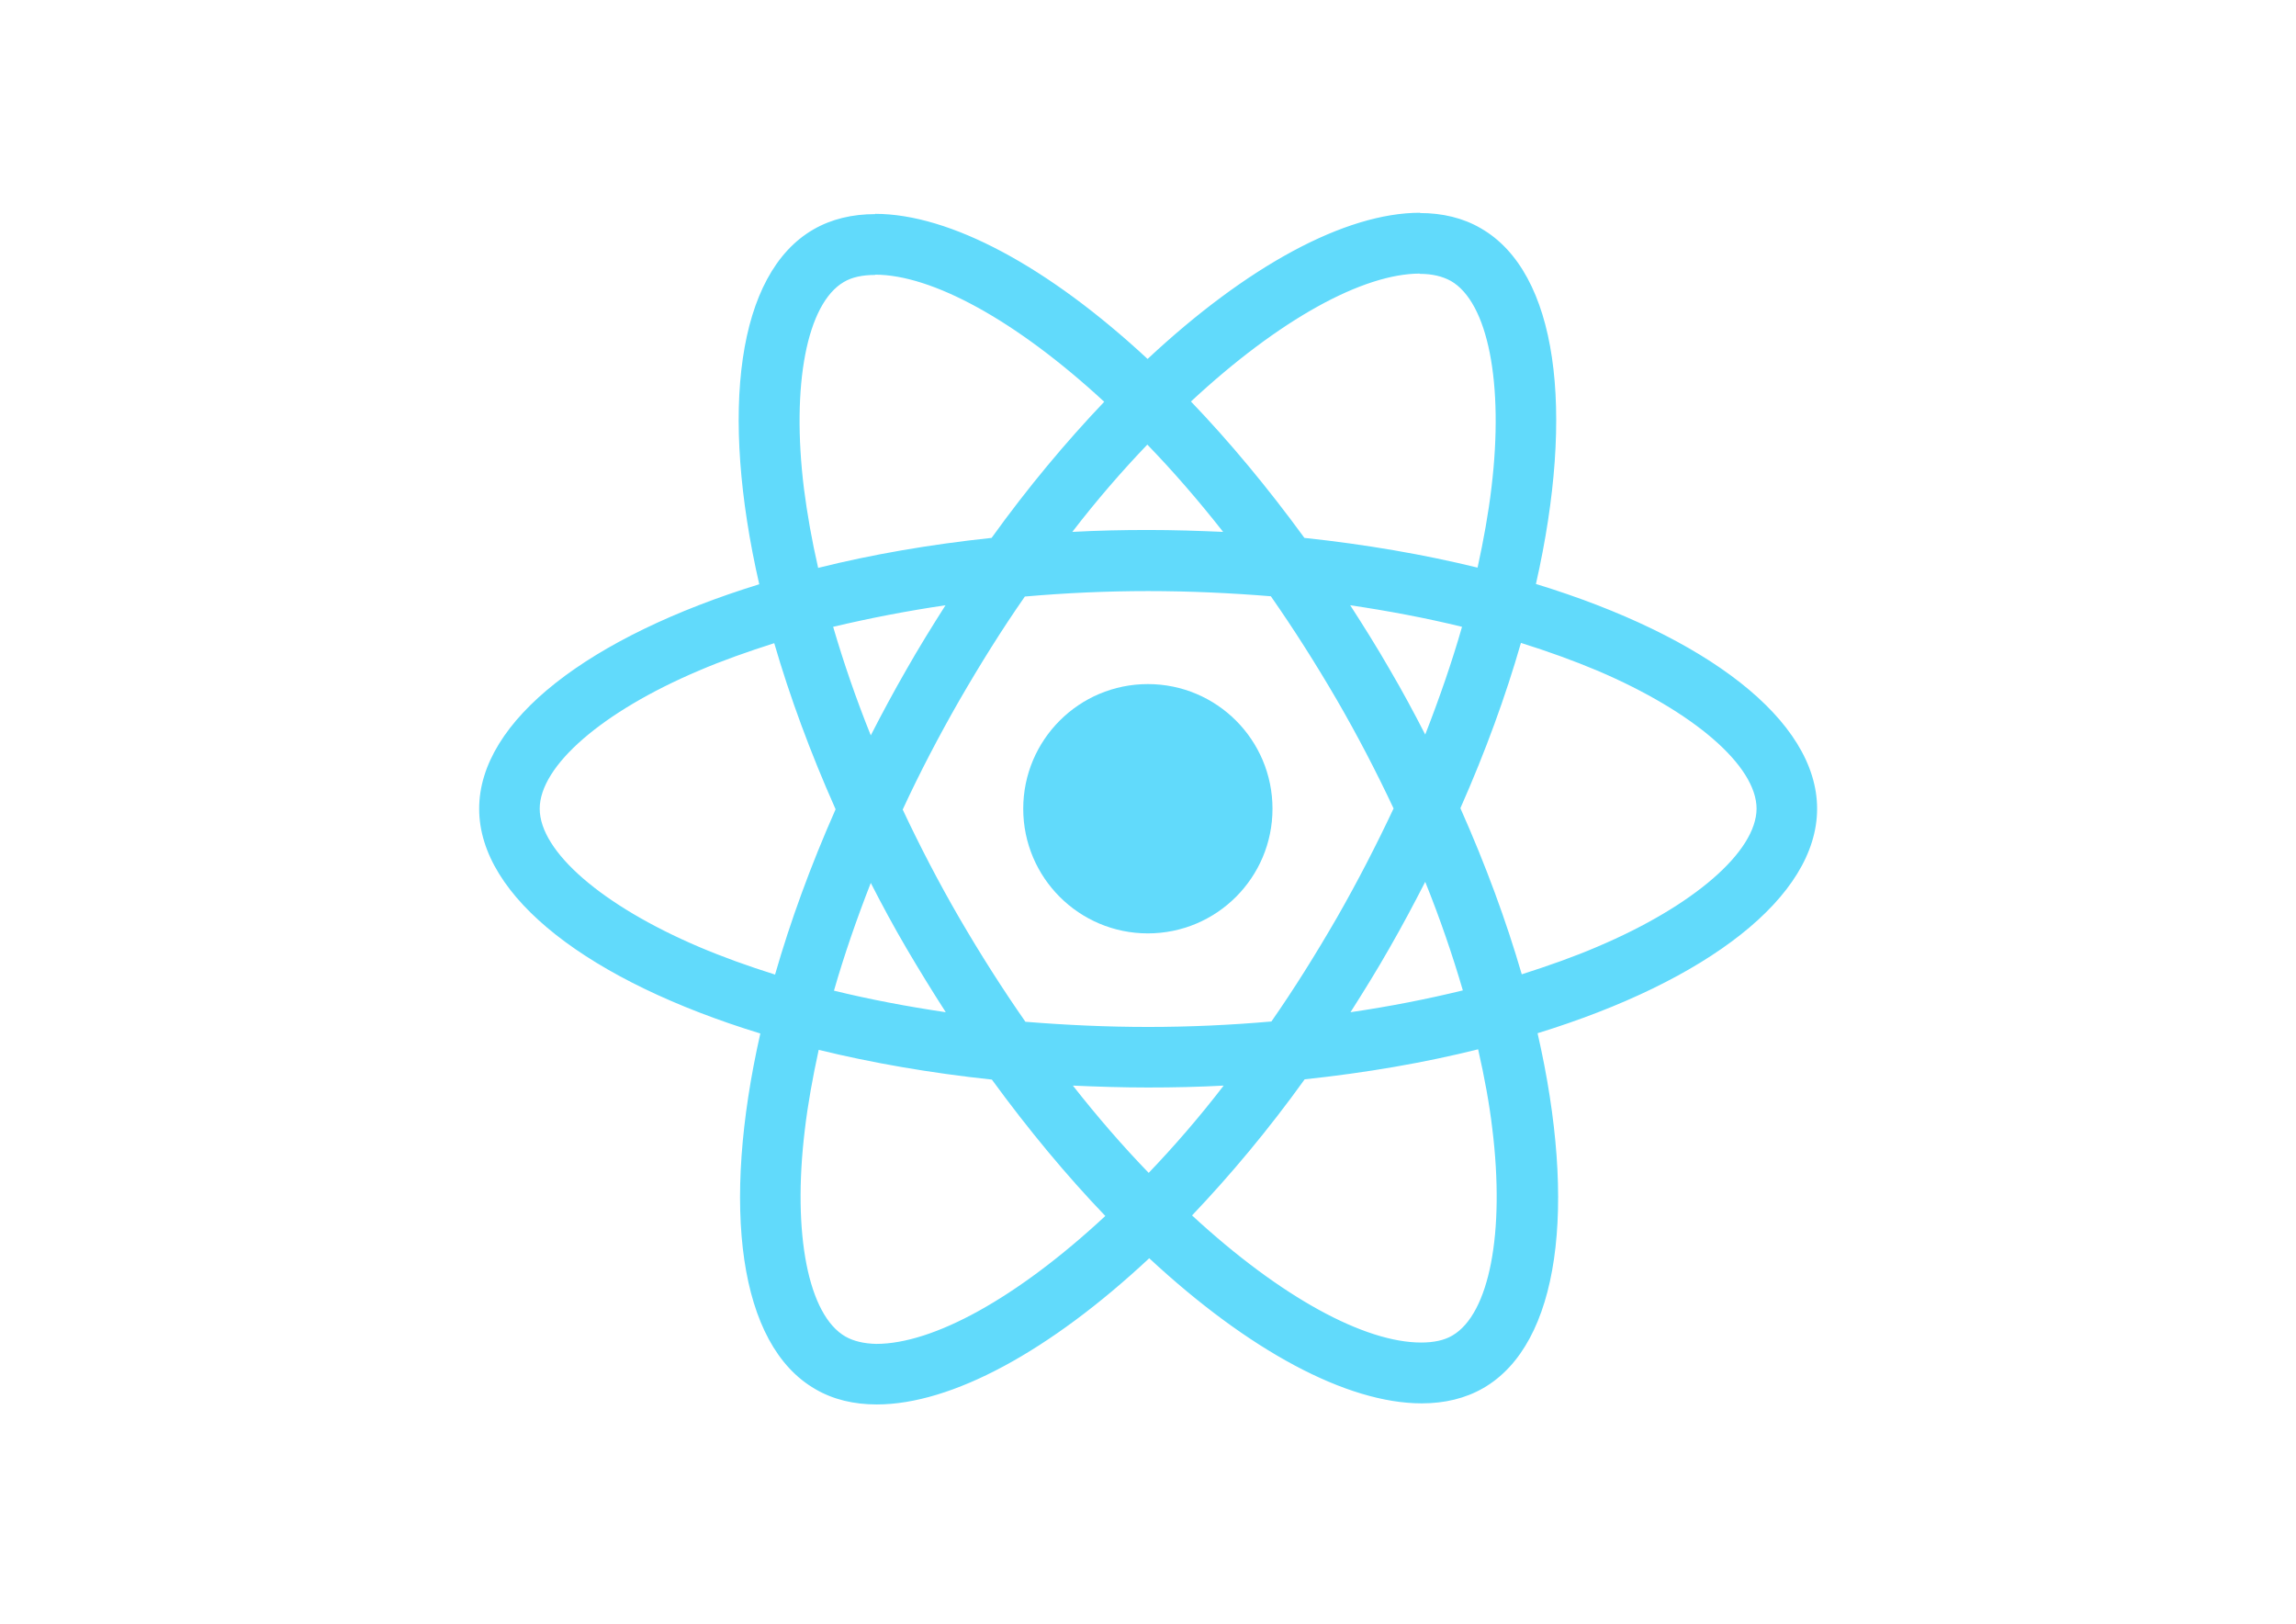
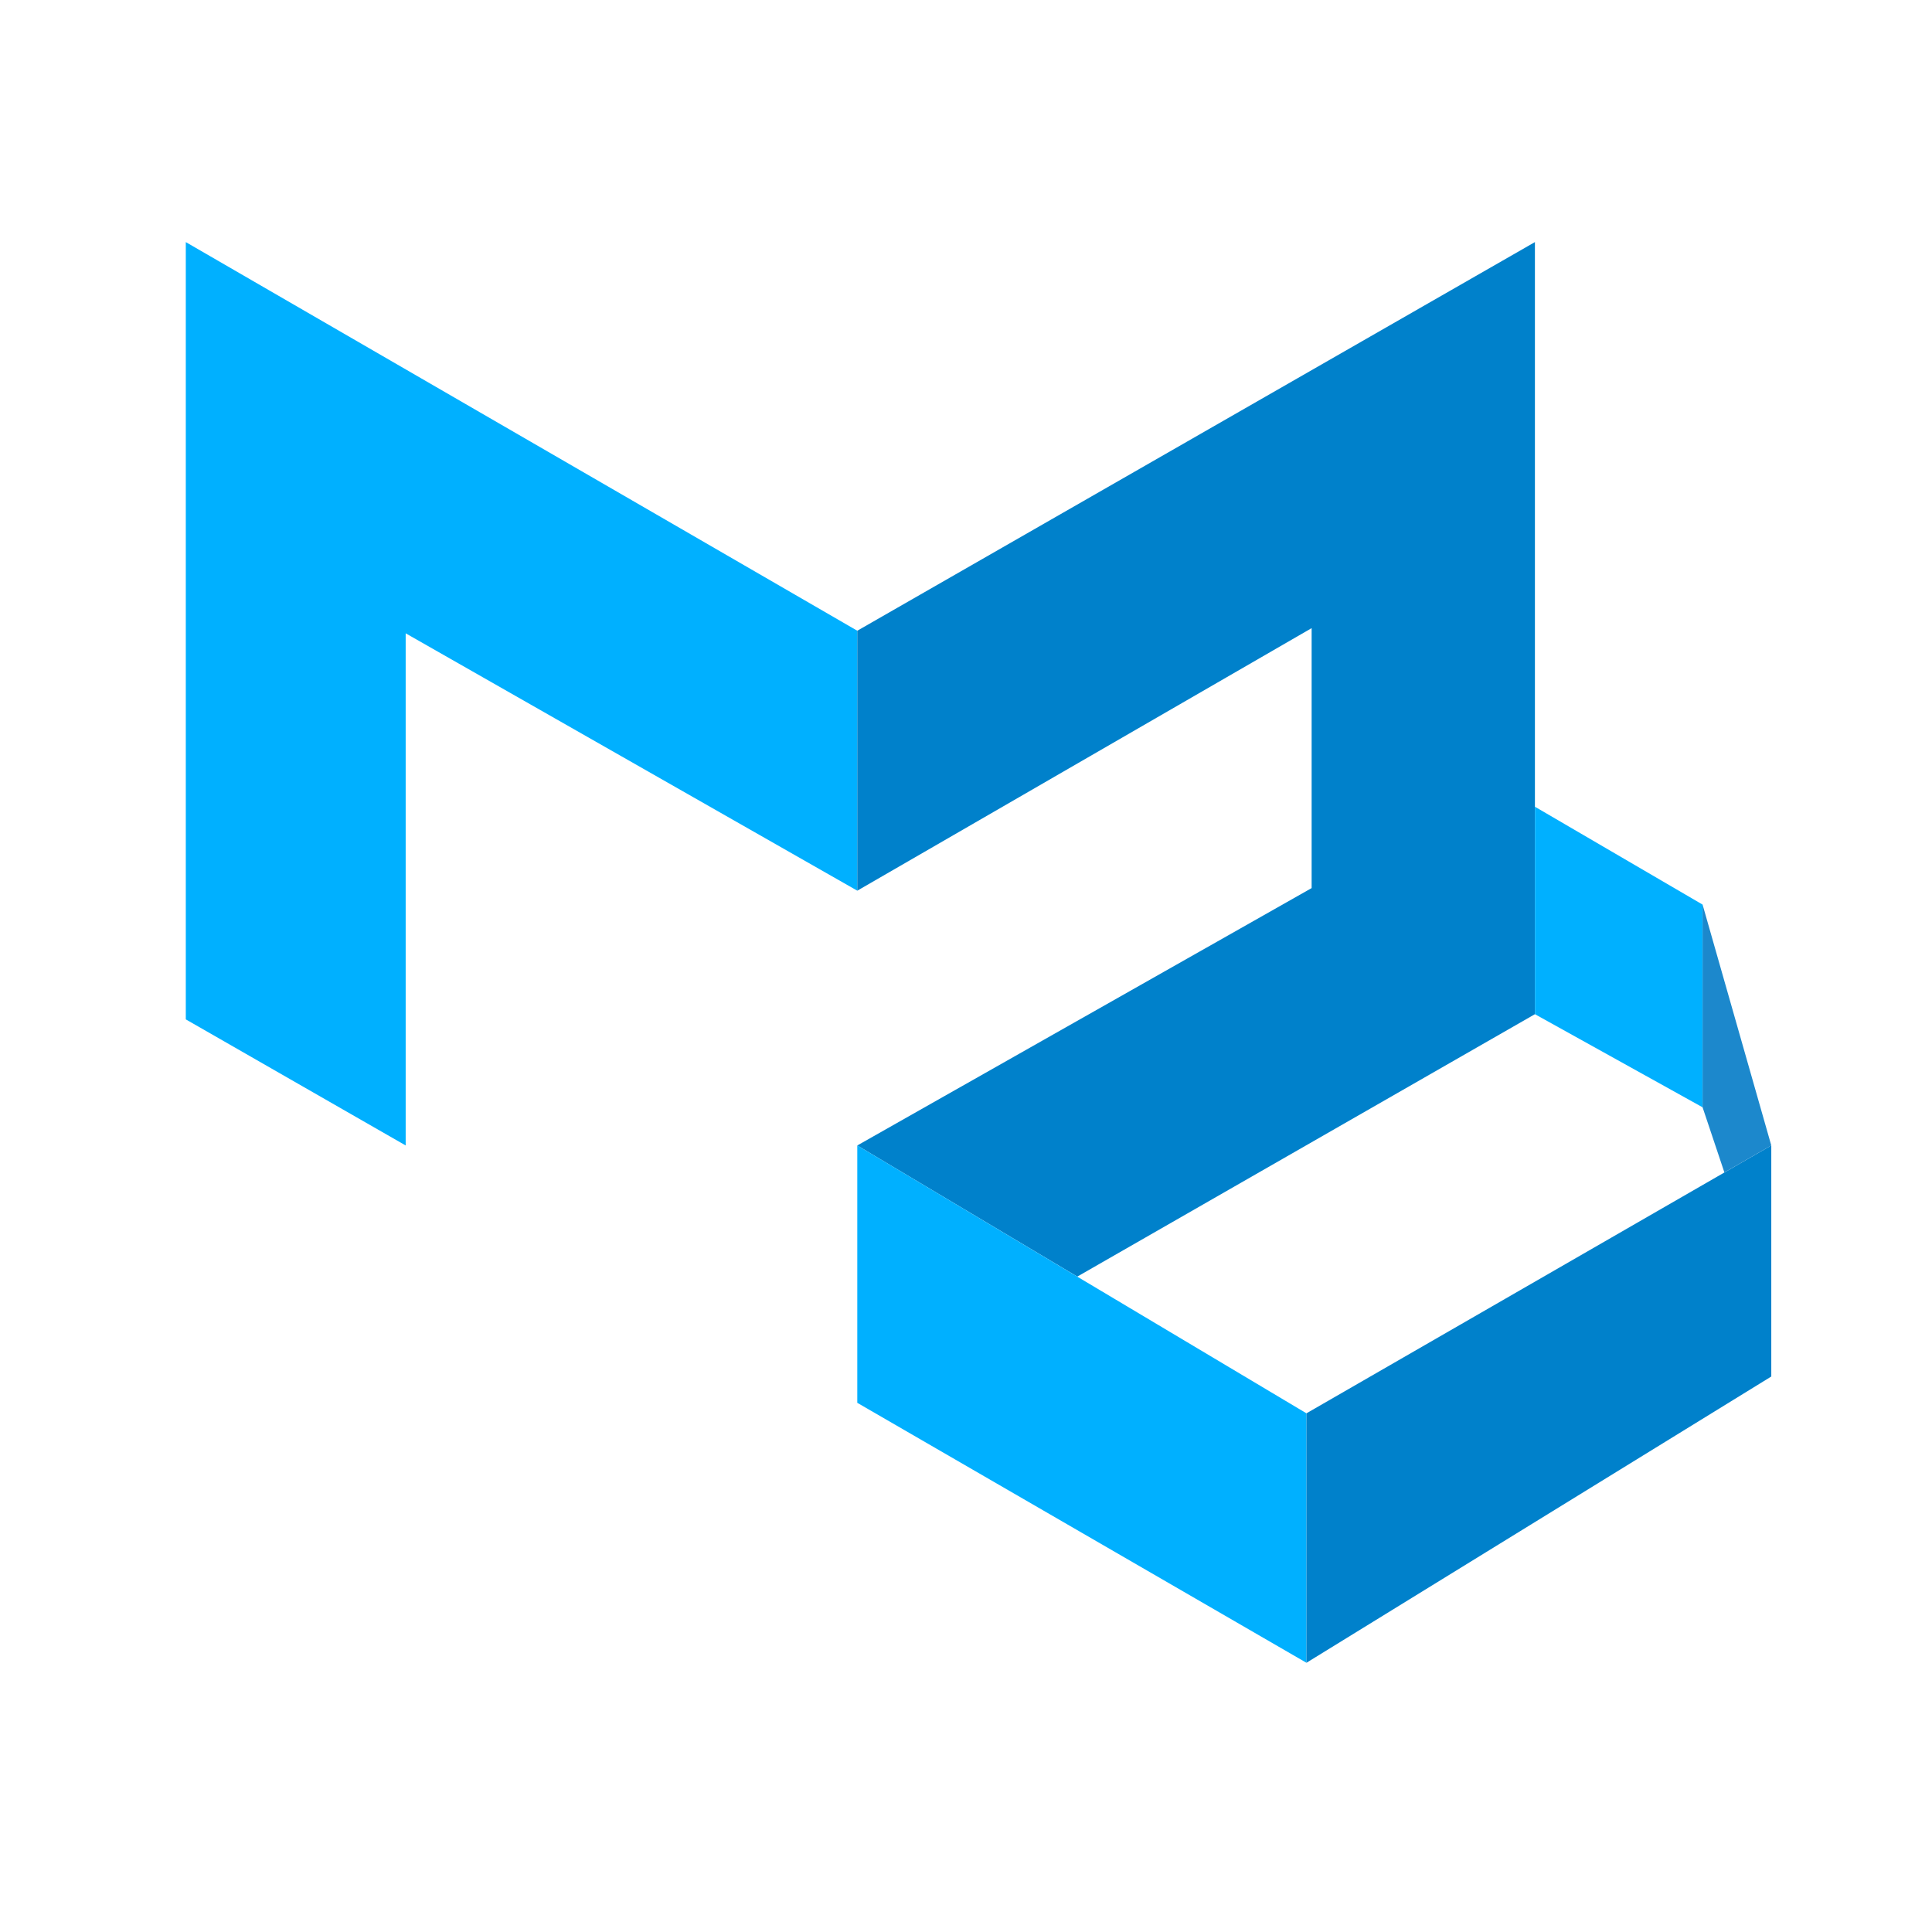
- <svg xmlns="http://www.w3.org/2000/svg" viewBox="0 0 841.9 595.3">
-   <g fill="#61DAFB">
-     <path d="M666.3 296.5c0-32.5-40.7-63.3-103.1-82.4 14.4-63.6 8-114.2-20.2-130.4-6.5-3.8-14.1-5.6-22.4-5.6v22.3c4.6 0 8.3.9 11.4 2.6 13.6 7.8 19.5 37.5 14.9 75.7-1.1 9.4-2.9 19.3-5.1 29.4-19.6-4.8-41-8.5-63.5-10.9-13.5-18.5-27.5-35.3-41.6-50 32.6-30.3 63.2-46.9 84-46.9V78c-27.5 0-63.5 19.6-99.9 53.6-36.4-33.8-72.4-53.2-99.9-53.2v22.3c20.7 0 51.4 16.5 84 46.6-14 14.7-28 31.4-41.3 49.9-22.6 2.4-44 6.1-63.6 11-2.3-10-4-19.7-5.2-29-4.7-38.2 1.1-67.9 14.6-75.8 3-1.8 6.9-2.6 11.5-2.6V78.5c-8.4 0-16 1.8-22.6 5.6-28.1 16.2-34.4 66.7-19.9 130.1-62.2 19.2-102.7 49.9-102.7 82.3 0 32.5 40.7 63.3 103.1 82.4-14.4 63.6-8 114.2 20.2 130.4 6.5 3.8 14.1 5.6 22.5 5.6 27.5 0 63.5-19.6 99.9-53.6 36.4 33.8 72.4 53.2 99.9 53.2 8.4 0 16-1.8 22.6-5.6 28.1-16.2 34.4-66.7 19.9-130.1 62-19.1 102.5-49.9 102.5-82.3zm-130.2-66.7c-3.7 12.9-8.3 26.2-13.5 39.5-4.1-8-8.4-16-13.1-24-4.6-8-9.5-15.8-14.4-23.4 14.2 2.1 27.9 4.7 41 7.9zm-45.8 106.5c-7.8 13.5-15.8 26.3-24.1 38.2-14.9 1.3-30 2-45.2 2-15.1 0-30.2-.7-45-1.9-8.3-11.9-16.4-24.6-24.2-38-7.6-13.1-14.5-26.4-20.8-39.8 6.2-13.4 13.2-26.8 20.7-39.9 7.8-13.5 15.8-26.3 24.1-38.2 14.9-1.3 30-2 45.2-2 15.1 0 30.2.7 45 1.9 8.3 11.9 16.4 24.6 24.2 38 7.6 13.1 14.5 26.4 20.8 39.8-6.3 13.4-13.2 26.8-20.7 39.9zm32.3-13c5.4 13.4 10 26.8 13.8 39.8-13.1 3.2-26.9 5.9-41.2 8 4.9-7.7 9.8-15.6 14.4-23.7 4.6-8 8.9-16.1 13-24.1zM421.2 430c-9.3-9.6-18.6-20.3-27.8-32 9 .4 18.2.7 27.5.7 9.4 0 18.7-.2 27.8-.7-9 11.7-18.3 22.4-27.5 32zm-74.4-58.9c-14.2-2.1-27.9-4.7-41-7.9 3.7-12.9 8.3-26.2 13.5-39.5 4.1 8 8.4 16 13.1 24 4.7 8 9.5 15.8 14.4 23.4zM420.7 163c9.3 9.6 18.6 20.3 27.8 32-9-.4-18.2-.7-27.5-.7-9.4 0-18.7.2-27.8.7 9-11.7 18.3-22.4 27.5-32zm-74 58.9c-4.9 7.7-9.8 15.6-14.4 23.7-4.6 8-8.9 16-13 24-5.4-13.4-10-26.8-13.8-39.8 13.1-3.1 26.9-5.8 41.2-7.9zm-90.5 125.2c-35.4-15.1-58.3-34.9-58.3-50.6 0-15.7 22.9-35.6 58.3-50.6 8.6-3.7 18-7 27.7-10.1 5.7 19.6 13.2 40 22.5 60.9-9.2 20.8-16.6 41.1-22.2 60.6-9.9-3.1-19.3-6.5-28-10.2zM310 490c-13.6-7.8-19.5-37.5-14.9-75.7 1.1-9.4 2.9-19.3 5.1-29.4 19.6 4.8 41 8.5 63.5 10.9 13.5 18.5 27.5 35.3 41.6 50-32.6 30.3-63.2 46.9-84 46.9-4.5-.1-8.3-1-11.3-2.7zm237.2-76.2c4.7 38.2-1.1 67.9-14.6 75.8-3 1.8-6.9 2.6-11.5 2.6-20.7 0-51.4-16.5-84-46.6 14-14.7 28-31.4 41.3-49.9 22.6-2.4 44-6.1 63.6-11 2.3 10.1 4.1 19.8 5.2 29.1zm38.5-66.7c-8.6 3.7-18 7-27.7 10.1-5.7-19.6-13.2-40-22.5-60.9 9.2-20.8 16.6-41.1 22.2-60.6 9.9 3.1 19.3 6.5 28.1 10.2 35.4 15.1 58.3 34.9 58.3 50.6-.1 15.7-23 35.6-58.4 50.6zM320.8 78.4z" />
-     <circle cx="420.9" cy="296.5" r="45.7" />
-     <path d="M520.5 78.1z" />
-   </g>
+ <svg xmlns="http://www.w3.org/2000/svg" version="1.1" id="Logo" x="0px" y="0px" viewBox="0 0 141.73 141.73" style="enable-background:new 0 0 141.73 141.73;" xml:space="preserve">
+   <style type="text/css">
+ 	.st0{fill:#00B0FF;}
+ 	.st1{fill:#0081CB;}
+ 	.st2{fill:#1C88CC;}
+ </style>
+   <polygon class="st0" points="13.63,17.76 13.63,74.78 29.76,84.03 29.76,46.46 62.89,65.34 62.89,46.27 " />
+   <polygon class="st1" points="62.89,46.27 112.6,17.76 112.6,74.4 79.03,93.65 62.89,84.03 96.22,65.15 96.22,46.08 62.89,65.34 " />
+   <polyline class="st0" points="62.89,84.03 95.84,103.68 95.84,121.98 62.89,102.91 62.89,84.03 " />
+   <polygon class="st0" points="112.6,74.4 124.9,81.23 124.9,66.36 112.6,59.18 " />
+   <polygon class="st1" points="129.94,84.03 95.84,103.68 95.84,121.98 129.94,100.98 " />
+   <polygon class="st2" points="129.94,84.03 124.9,66.36 124.9,81.23 126.5,86.01 " />
</svg>
